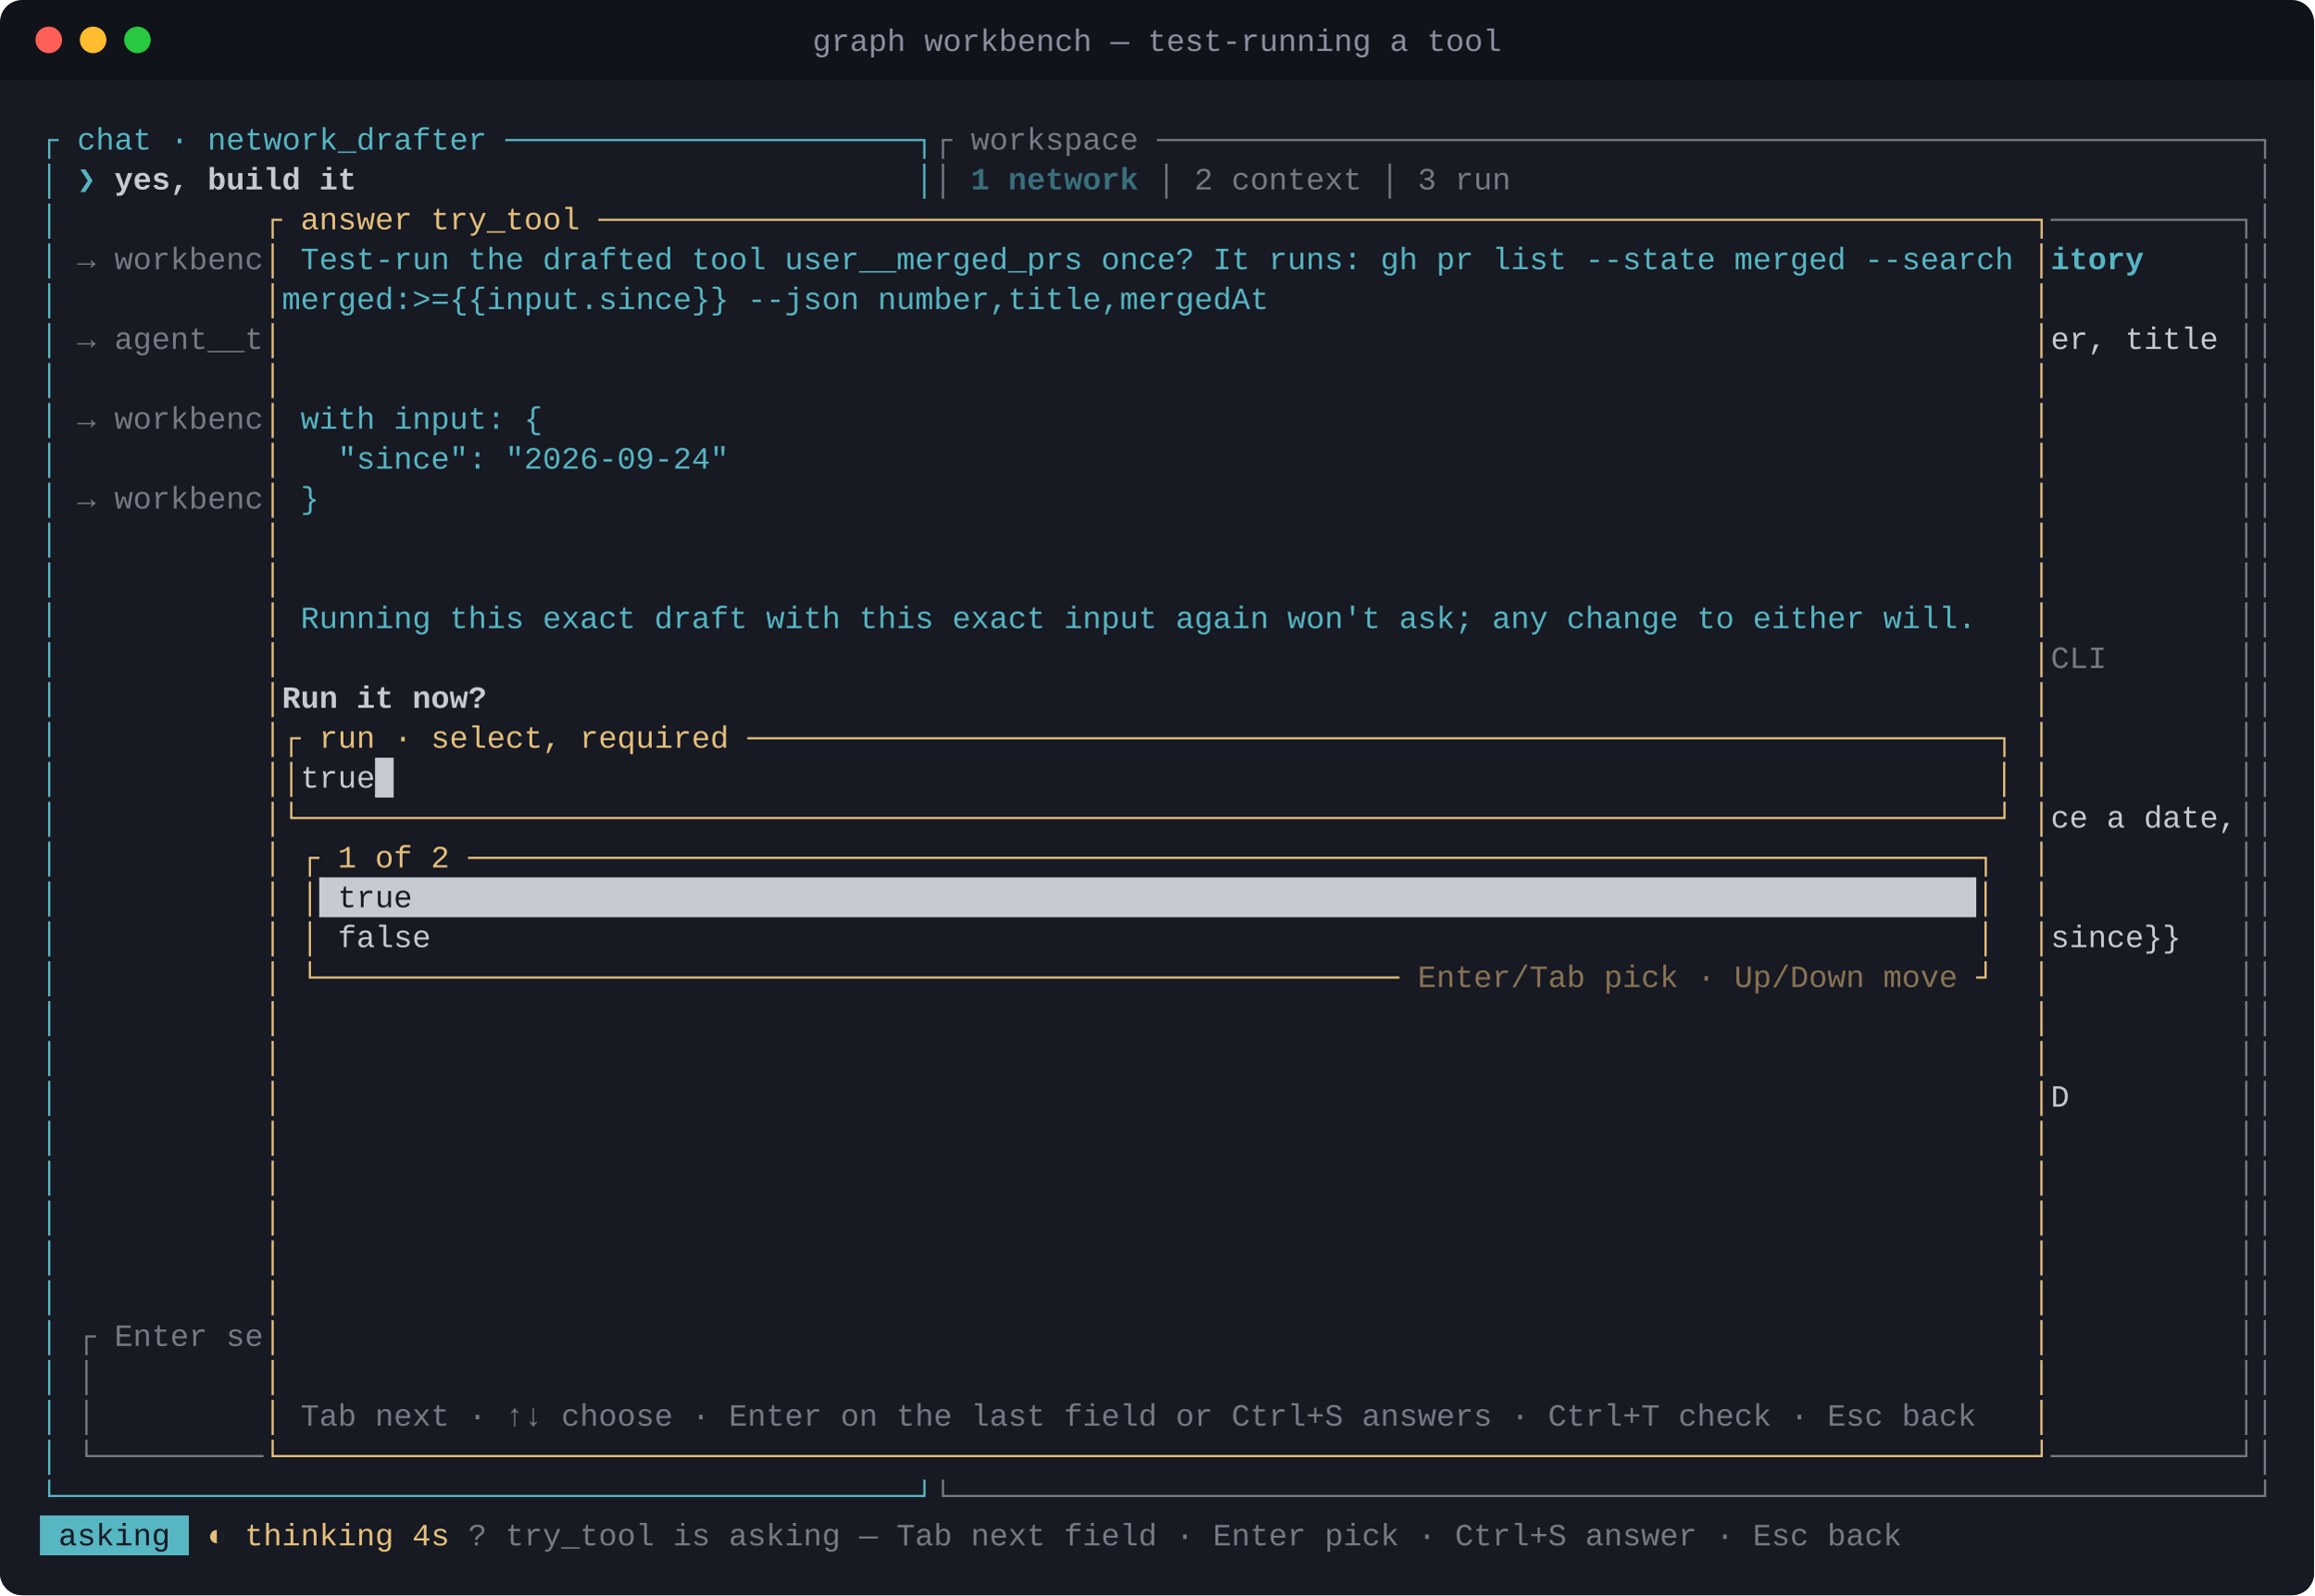
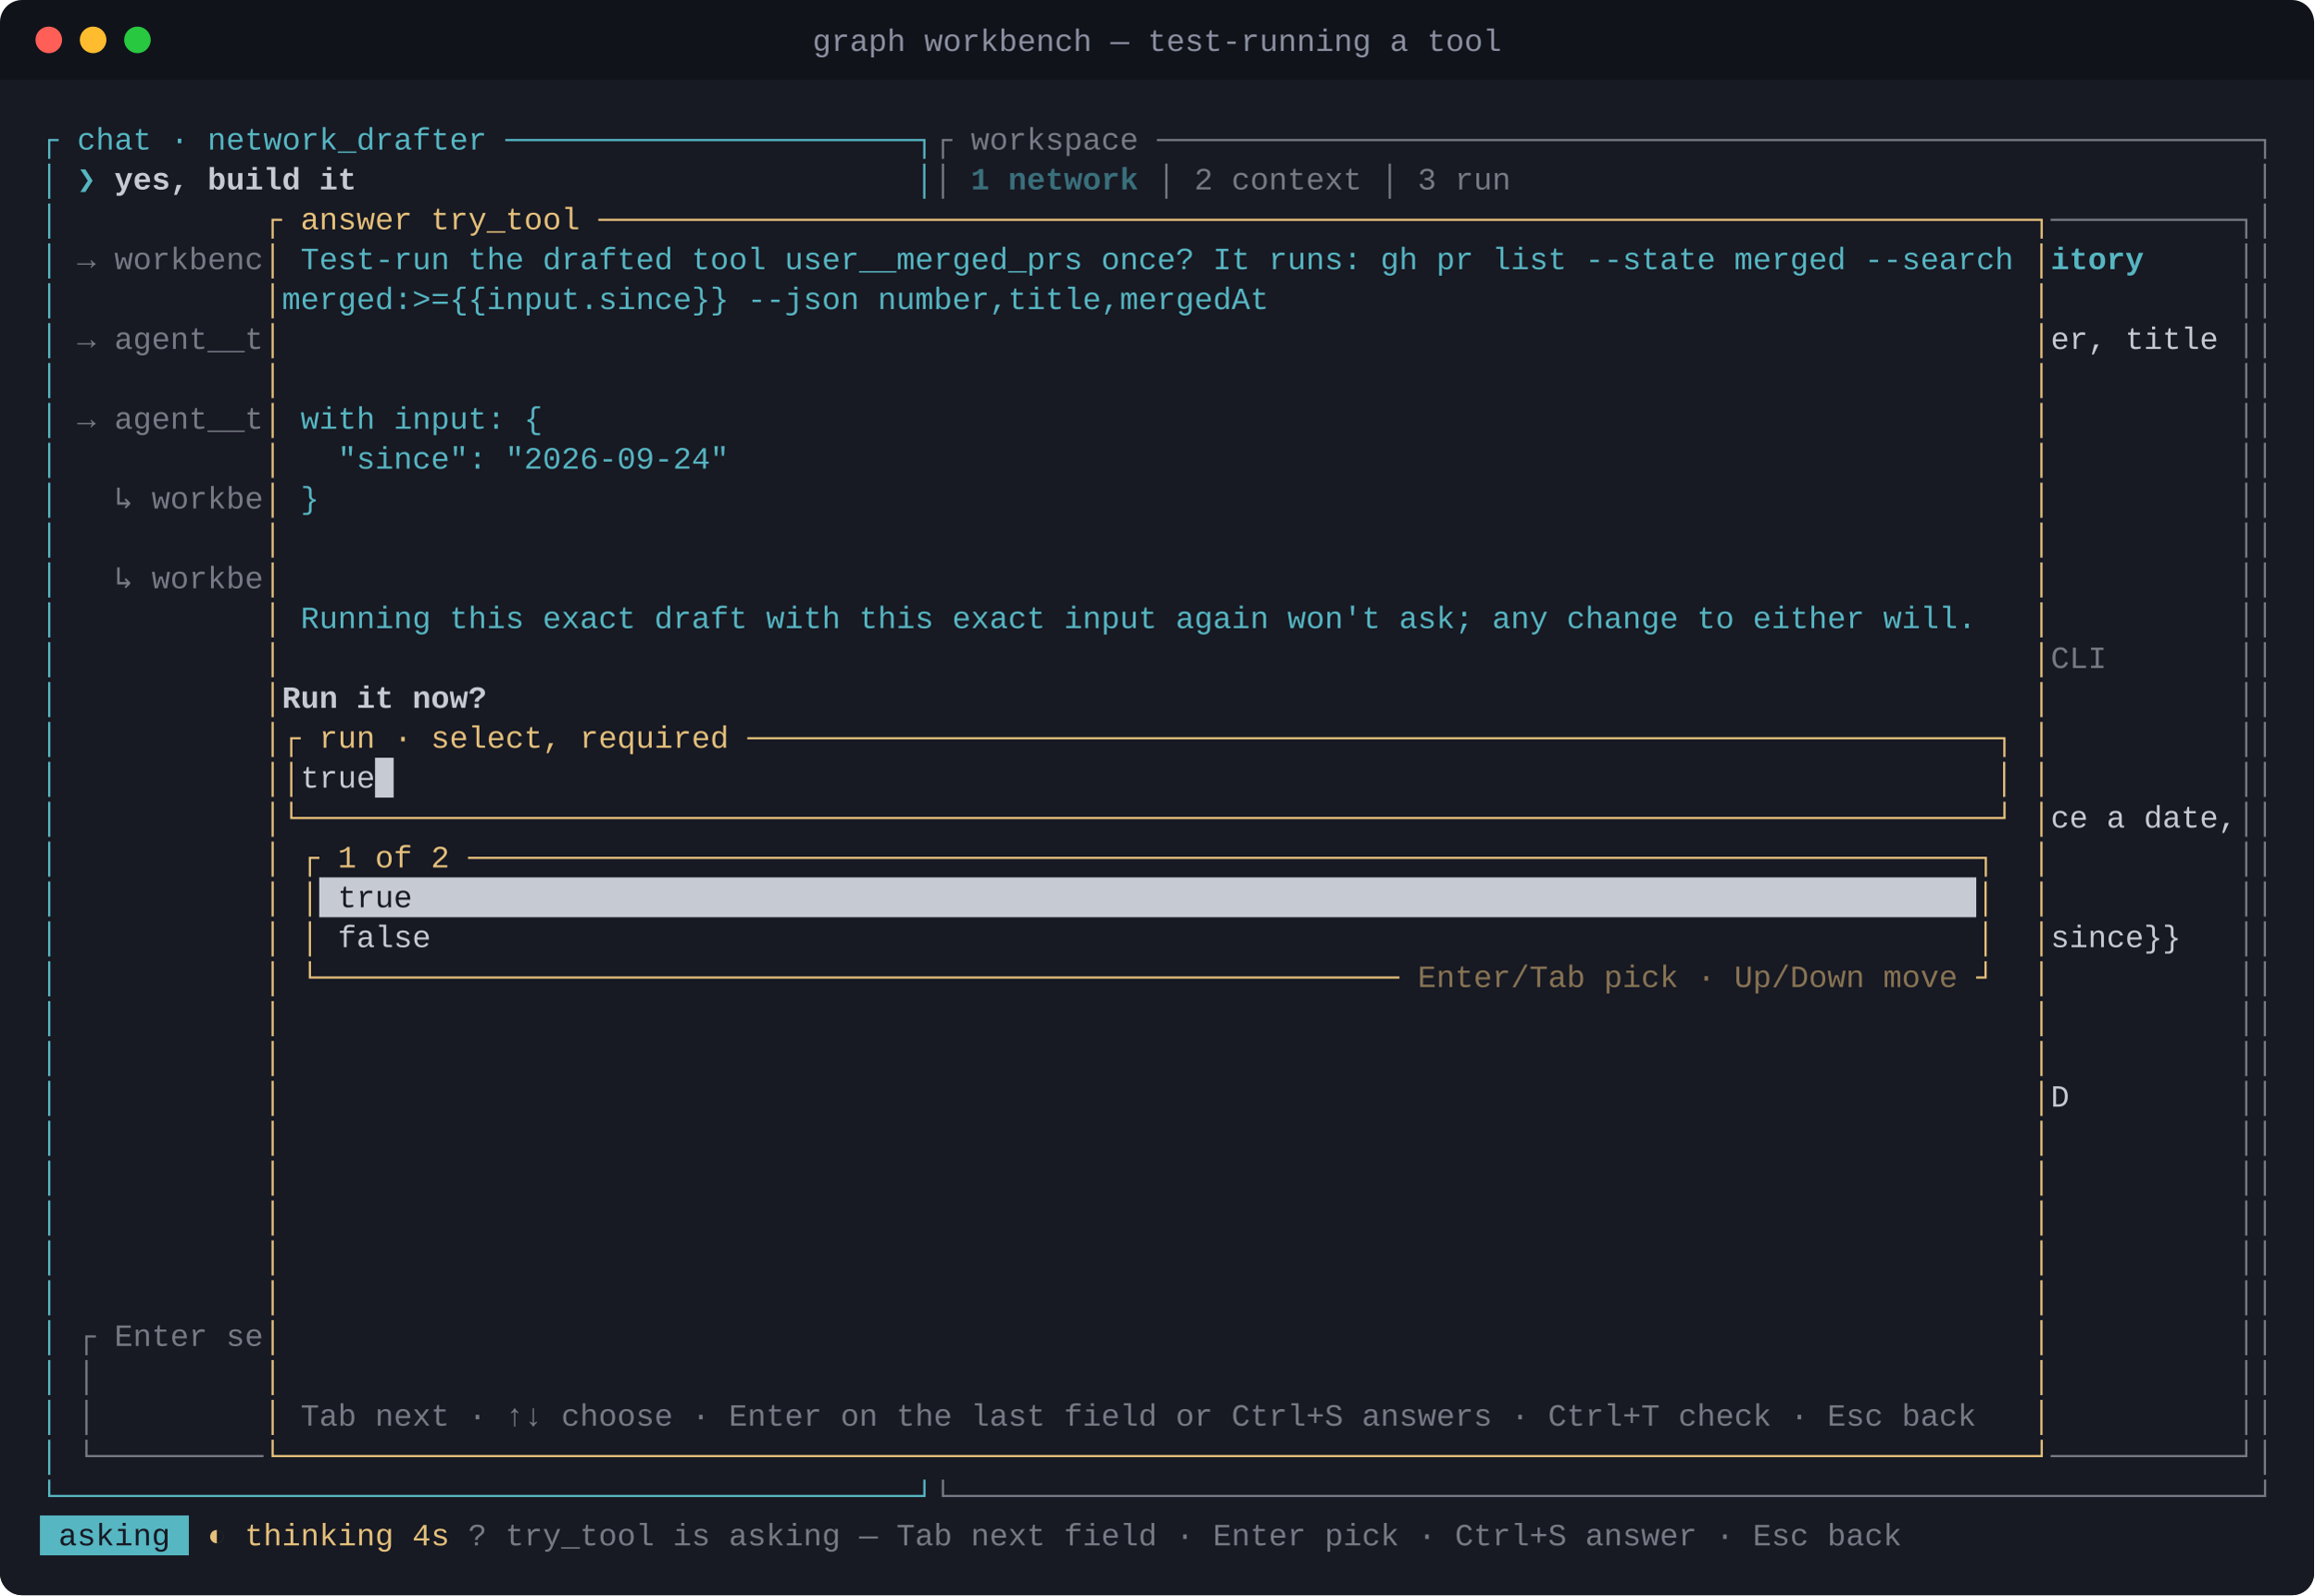
<svg xmlns="http://www.w3.org/2000/svg" width="1044" height="720" viewBox="0 0 1044 720" xml:space="preserve" font-family="ui-monospace, SFMono-Regular, Menlo, Consolas, 'Liberation Mono', monospace" font-size="14px">
  <rect width="1044" height="720" rx="10" fill="#11131b" />
  <rect y="36" width="1044" height="674" fill="#171923" />
  <rect y="700" width="1044" height="20" rx="10" fill="#171923" />
  <circle cx="22" cy="18" r="6" fill="#ff5f57" />
  <circle cx="42" cy="18" r="6" fill="#febc2e" />
  <circle cx="62" cy="18" r="6" fill="#28c840" />
  <text x="522" y="23" fill="#8b90a0" text-anchor="middle">graph workbench — test-running a tool</text>
  <rect x="169.2" y="342.0" width="8.4" height="18" fill="#c6cad3" />
  <rect x="144.0" y="396.0" width="747.6" height="18" fill="#c6cad3" />
  <rect x="18.0" y="684.0" width="67.2" height="18" fill="#56b6c2" />
  <text x="18.0" y="67.5" textLength="8.4" lengthAdjust="spacingAndGlyphs" fill="#56b6c2">┌</text>
  <text x="34.8" y="67.5" textLength="33.6" lengthAdjust="spacingAndGlyphs" fill="#56b6c2">chat</text>
  <text x="76.8" y="67.5" textLength="8.4" lengthAdjust="spacingAndGlyphs" fill="#56b6c2">·</text>
  <text x="93.6" y="67.5" textLength="126.0" lengthAdjust="spacingAndGlyphs" fill="#56b6c2">network_drafter</text>
  <text x="228.0" y="67.5" textLength="193.2" lengthAdjust="spacingAndGlyphs" fill="#56b6c2">──────────────────────┐</text>
  <text x="421.2" y="67.5" textLength="8.4" lengthAdjust="spacingAndGlyphs" fill="#c6cad3" opacity="0.55">┌</text>
  <text x="438.0" y="67.5" textLength="75.6" lengthAdjust="spacingAndGlyphs" fill="#c6cad3" opacity="0.55">workspace</text>
  <text x="522.0" y="67.5" textLength="504.0" lengthAdjust="spacingAndGlyphs" fill="#c6cad3" opacity="0.55">───────────────────────────────────────────────────────────┐</text>
  <text x="18.0" y="85.5" textLength="8.4" lengthAdjust="spacingAndGlyphs" fill="#56b6c2">│</text>
  <text x="34.8" y="85.5" textLength="8.4" lengthAdjust="spacingAndGlyphs" fill="#56b6c2">❯</text>
  <text x="51.6" y="85.5" textLength="33.6" lengthAdjust="spacingAndGlyphs" fill="#c6cad3" font-weight="600">yes,</text>
  <text x="93.6" y="85.5" textLength="42.0" lengthAdjust="spacingAndGlyphs" fill="#c6cad3" font-weight="600">build</text>
  <text x="144.0" y="85.5" textLength="16.8" lengthAdjust="spacingAndGlyphs" fill="#c6cad3" font-weight="600">it</text>
  <text x="412.8" y="85.5" textLength="8.4" lengthAdjust="spacingAndGlyphs" fill="#56b6c2">│</text>
  <text x="421.2" y="85.5" textLength="8.4" lengthAdjust="spacingAndGlyphs" fill="#c6cad3" opacity="0.55">│</text>
  <text x="438.0" y="85.5" textLength="8.4" lengthAdjust="spacingAndGlyphs" fill="#56b6c2" font-weight="600" opacity="0.55">1</text>
  <text x="454.8" y="85.5" textLength="58.8" lengthAdjust="spacingAndGlyphs" fill="#56b6c2" font-weight="600" opacity="0.55">network</text>
  <text x="522.0" y="85.5" textLength="8.4" lengthAdjust="spacingAndGlyphs" fill="#c6cad3" opacity="0.55">│</text>
  <text x="538.8" y="85.5" textLength="8.4" lengthAdjust="spacingAndGlyphs" fill="#c6cad3" opacity="0.55">2</text>
  <text x="555.6" y="85.5" textLength="58.8" lengthAdjust="spacingAndGlyphs" fill="#c6cad3" opacity="0.55">context</text>
  <text x="622.8" y="85.5" textLength="8.4" lengthAdjust="spacingAndGlyphs" fill="#c6cad3" opacity="0.55">│</text>
  <text x="639.6" y="85.5" textLength="8.4" lengthAdjust="spacingAndGlyphs" fill="#c6cad3" opacity="0.55">3</text>
  <text x="656.4" y="85.5" textLength="25.2" lengthAdjust="spacingAndGlyphs" fill="#c6cad3" opacity="0.55">run</text>
  <text x="1017.6" y="85.5" textLength="8.4" lengthAdjust="spacingAndGlyphs" fill="#c6cad3" opacity="0.55">│</text>
  <text x="18.0" y="103.5" textLength="8.4" lengthAdjust="spacingAndGlyphs" fill="#56b6c2">│</text>
  <text x="118.8" y="103.5" textLength="8.4" lengthAdjust="spacingAndGlyphs" fill="#e5c07b">┌</text>
  <text x="135.6" y="103.5" textLength="50.4" lengthAdjust="spacingAndGlyphs" fill="#e5c07b">answer</text>
  <text x="194.4" y="103.5" textLength="67.2" lengthAdjust="spacingAndGlyphs" fill="#e5c07b">try_tool</text>
  <text x="270.0" y="103.5" textLength="655.2" lengthAdjust="spacingAndGlyphs" fill="#e5c07b">─────────────────────────────────────────────────────────────────────────────┐</text>
  <text x="925.2" y="103.5" textLength="100.8" lengthAdjust="spacingAndGlyphs" fill="#c6cad3" opacity="0.55">──────────┐│</text>
  <text x="18.0" y="121.5" textLength="8.4" lengthAdjust="spacingAndGlyphs" fill="#56b6c2">│</text>
  <text x="34.8" y="121.5" textLength="8.4" lengthAdjust="spacingAndGlyphs" fill="#c6cad3" opacity="0.55">→</text>
  <text x="51.6" y="121.5" textLength="67.2" lengthAdjust="spacingAndGlyphs" fill="#c6cad3" opacity="0.55">workbenc</text>
  <text x="118.8" y="121.5" textLength="8.4" lengthAdjust="spacingAndGlyphs" fill="#e5c07b">│</text>
  <text x="135.6" y="121.5" textLength="67.2" lengthAdjust="spacingAndGlyphs" fill="#56b6c2">Test-run</text>
  <text x="211.2" y="121.5" textLength="25.2" lengthAdjust="spacingAndGlyphs" fill="#56b6c2">the</text>
  <text x="244.8" y="121.5" textLength="58.8" lengthAdjust="spacingAndGlyphs" fill="#56b6c2">drafted</text>
  <text x="312.0" y="121.5" textLength="33.6" lengthAdjust="spacingAndGlyphs" fill="#56b6c2">tool</text>
  <text x="354.0" y="121.5" textLength="134.4" lengthAdjust="spacingAndGlyphs" fill="#56b6c2">user__merged_prs</text>
  <text x="496.8" y="121.5" textLength="42.0" lengthAdjust="spacingAndGlyphs" fill="#56b6c2">once?</text>
  <text x="547.2" y="121.5" textLength="16.8" lengthAdjust="spacingAndGlyphs" fill="#56b6c2">It</text>
  <text x="572.4" y="121.5" textLength="42.0" lengthAdjust="spacingAndGlyphs" fill="#56b6c2">runs:</text>
  <text x="622.8" y="121.5" textLength="16.8" lengthAdjust="spacingAndGlyphs" fill="#56b6c2">gh</text>
  <text x="648.0" y="121.5" textLength="16.8" lengthAdjust="spacingAndGlyphs" fill="#56b6c2">pr</text>
  <text x="673.2" y="121.5" textLength="33.6" lengthAdjust="spacingAndGlyphs" fill="#56b6c2">list</text>
  <text x="715.2" y="121.5" textLength="58.8" lengthAdjust="spacingAndGlyphs" fill="#56b6c2">--state</text>
  <text x="782.4" y="121.5" textLength="50.4" lengthAdjust="spacingAndGlyphs" fill="#56b6c2">merged</text>
  <text x="841.2" y="121.5" textLength="67.2" lengthAdjust="spacingAndGlyphs" fill="#56b6c2">--search</text>
  <text x="916.8" y="121.5" textLength="8.4" lengthAdjust="spacingAndGlyphs" fill="#e5c07b">│</text>
  <text x="925.2" y="121.5" textLength="42.0" lengthAdjust="spacingAndGlyphs" fill="#56b6c2" font-weight="600">itory</text>
  <text x="1009.2" y="121.5" textLength="16.8" lengthAdjust="spacingAndGlyphs" fill="#c6cad3" opacity="0.55">││</text>
  <text x="18.0" y="139.5" textLength="8.4" lengthAdjust="spacingAndGlyphs" fill="#56b6c2">│</text>
  <text x="118.8" y="139.5" textLength="8.4" lengthAdjust="spacingAndGlyphs" fill="#e5c07b">│</text>
  <text x="127.2" y="139.5" textLength="201.6" lengthAdjust="spacingAndGlyphs" fill="#56b6c2">merged:&gt;={{input.since}}</text>
  <text x="337.2" y="139.5" textLength="50.4" lengthAdjust="spacingAndGlyphs" fill="#56b6c2">--json</text>
  <text x="396.0" y="139.5" textLength="176.4" lengthAdjust="spacingAndGlyphs" fill="#56b6c2">number,title,mergedAt</text>
  <text x="916.8" y="139.5" textLength="8.4" lengthAdjust="spacingAndGlyphs" fill="#e5c07b">│</text>
  <text x="1009.2" y="139.5" textLength="16.8" lengthAdjust="spacingAndGlyphs" fill="#c6cad3" opacity="0.55">││</text>
  <text x="18.0" y="157.5" textLength="8.4" lengthAdjust="spacingAndGlyphs" fill="#56b6c2">│</text>
  <text x="34.8" y="157.5" textLength="8.4" lengthAdjust="spacingAndGlyphs" fill="#c6cad3" opacity="0.55">→</text>
  <text x="51.6" y="157.5" textLength="67.2" lengthAdjust="spacingAndGlyphs" fill="#c6cad3" opacity="0.55">agent__t</text>
  <text x="118.8" y="157.5" textLength="8.4" lengthAdjust="spacingAndGlyphs" fill="#e5c07b">│</text>
  <text x="916.8" y="157.5" textLength="8.4" lengthAdjust="spacingAndGlyphs" fill="#e5c07b">│</text>
  <text x="925.2" y="157.5" textLength="25.2" lengthAdjust="spacingAndGlyphs" fill="#c6cad3">er,</text>
  <text x="958.8" y="157.5" textLength="42.0" lengthAdjust="spacingAndGlyphs" fill="#c6cad3">title</text>
  <text x="1009.2" y="157.5" textLength="16.8" lengthAdjust="spacingAndGlyphs" fill="#c6cad3" opacity="0.55">││</text>
  <text x="18.0" y="175.5" textLength="8.4" lengthAdjust="spacingAndGlyphs" fill="#56b6c2">│</text>
  <text x="118.8" y="175.5" textLength="8.4" lengthAdjust="spacingAndGlyphs" fill="#e5c07b">│</text>
  <text x="916.8" y="175.5" textLength="8.4" lengthAdjust="spacingAndGlyphs" fill="#e5c07b">│</text>
  <text x="1009.2" y="175.5" textLength="16.8" lengthAdjust="spacingAndGlyphs" fill="#c6cad3" opacity="0.55">││</text>
  <text x="18.0" y="193.5" textLength="8.4" lengthAdjust="spacingAndGlyphs" fill="#56b6c2">│</text>
  <text x="34.8" y="193.5" textLength="8.4" lengthAdjust="spacingAndGlyphs" fill="#c6cad3" opacity="0.55">→</text>
-   <text x="51.6" y="193.5" textLength="67.2" lengthAdjust="spacingAndGlyphs" fill="#c6cad3" opacity="0.55">workbenc</text>
+   <text x="51.6" y="193.5" textLength="67.2" lengthAdjust="spacingAndGlyphs" fill="#c6cad3" opacity="0.55">agent__t</text>
  <text x="118.8" y="193.5" textLength="8.4" lengthAdjust="spacingAndGlyphs" fill="#e5c07b">│</text>
  <text x="135.6" y="193.5" textLength="33.6" lengthAdjust="spacingAndGlyphs" fill="#56b6c2">with</text>
  <text x="177.6" y="193.5" textLength="50.4" lengthAdjust="spacingAndGlyphs" fill="#56b6c2">input:</text>
  <text x="236.4" y="193.5" textLength="8.4" lengthAdjust="spacingAndGlyphs" fill="#56b6c2">{</text>
  <text x="916.8" y="193.5" textLength="8.4" lengthAdjust="spacingAndGlyphs" fill="#e5c07b">│</text>
  <text x="1009.2" y="193.5" textLength="16.8" lengthAdjust="spacingAndGlyphs" fill="#c6cad3" opacity="0.55">││</text>
  <text x="18.0" y="211.5" textLength="8.4" lengthAdjust="spacingAndGlyphs" fill="#56b6c2">│</text>
  <text x="118.8" y="211.5" textLength="8.4" lengthAdjust="spacingAndGlyphs" fill="#e5c07b">│</text>
  <text x="152.4" y="211.5" textLength="67.2" lengthAdjust="spacingAndGlyphs" fill="#56b6c2">"since":</text>
  <text x="228.0" y="211.5" textLength="100.8" lengthAdjust="spacingAndGlyphs" fill="#56b6c2">"2026-09-24"</text>
  <text x="916.8" y="211.5" textLength="8.4" lengthAdjust="spacingAndGlyphs" fill="#e5c07b">│</text>
  <text x="1009.2" y="211.5" textLength="16.8" lengthAdjust="spacingAndGlyphs" fill="#c6cad3" opacity="0.55">││</text>
  <text x="18.0" y="229.5" textLength="8.4" lengthAdjust="spacingAndGlyphs" fill="#56b6c2">│</text>
-   <text x="34.8" y="229.5" textLength="8.4" lengthAdjust="spacingAndGlyphs" fill="#c6cad3" opacity="0.55">→</text>
-   <text x="51.6" y="229.5" textLength="67.2" lengthAdjust="spacingAndGlyphs" fill="#c6cad3" opacity="0.55">workbenc</text>
+   <text x="51.6" y="229.5" textLength="8.4" lengthAdjust="spacingAndGlyphs" fill="#c6cad3" opacity="0.55">↳</text>
+   <text x="68.4" y="229.5" textLength="50.4" lengthAdjust="spacingAndGlyphs" fill="#c6cad3" opacity="0.55">workbe</text>
  <text x="118.8" y="229.5" textLength="8.4" lengthAdjust="spacingAndGlyphs" fill="#e5c07b">│</text>
  <text x="135.6" y="229.5" textLength="8.4" lengthAdjust="spacingAndGlyphs" fill="#56b6c2">}</text>
  <text x="916.8" y="229.5" textLength="8.4" lengthAdjust="spacingAndGlyphs" fill="#e5c07b">│</text>
  <text x="1009.2" y="229.5" textLength="16.8" lengthAdjust="spacingAndGlyphs" fill="#c6cad3" opacity="0.55">││</text>
  <text x="18.0" y="247.5" textLength="8.4" lengthAdjust="spacingAndGlyphs" fill="#56b6c2">│</text>
  <text x="118.8" y="247.5" textLength="8.4" lengthAdjust="spacingAndGlyphs" fill="#e5c07b">│</text>
  <text x="916.8" y="247.5" textLength="8.4" lengthAdjust="spacingAndGlyphs" fill="#e5c07b">│</text>
  <text x="1009.2" y="247.5" textLength="16.8" lengthAdjust="spacingAndGlyphs" fill="#c6cad3" opacity="0.55">││</text>
  <text x="18.0" y="265.5" textLength="8.4" lengthAdjust="spacingAndGlyphs" fill="#56b6c2">│</text>
+   <text x="51.6" y="265.5" textLength="8.4" lengthAdjust="spacingAndGlyphs" fill="#c6cad3" opacity="0.55">↳</text>
+   <text x="68.4" y="265.5" textLength="50.4" lengthAdjust="spacingAndGlyphs" fill="#c6cad3" opacity="0.55">workbe</text>
  <text x="118.8" y="265.5" textLength="8.4" lengthAdjust="spacingAndGlyphs" fill="#e5c07b">│</text>
  <text x="916.8" y="265.5" textLength="8.4" lengthAdjust="spacingAndGlyphs" fill="#e5c07b">│</text>
  <text x="1009.2" y="265.5" textLength="16.8" lengthAdjust="spacingAndGlyphs" fill="#c6cad3" opacity="0.55">││</text>
  <text x="18.0" y="283.5" textLength="8.4" lengthAdjust="spacingAndGlyphs" fill="#56b6c2">│</text>
  <text x="118.8" y="283.5" textLength="8.4" lengthAdjust="spacingAndGlyphs" fill="#e5c07b">│</text>
  <text x="135.6" y="283.5" textLength="58.8" lengthAdjust="spacingAndGlyphs" fill="#56b6c2">Running</text>
  <text x="202.8" y="283.5" textLength="33.6" lengthAdjust="spacingAndGlyphs" fill="#56b6c2">this</text>
  <text x="244.8" y="283.5" textLength="42.0" lengthAdjust="spacingAndGlyphs" fill="#56b6c2">exact</text>
  <text x="295.2" y="283.5" textLength="42.0" lengthAdjust="spacingAndGlyphs" fill="#56b6c2">draft</text>
  <text x="345.6" y="283.5" textLength="33.6" lengthAdjust="spacingAndGlyphs" fill="#56b6c2">with</text>
  <text x="387.6" y="283.5" textLength="33.6" lengthAdjust="spacingAndGlyphs" fill="#56b6c2">this</text>
  <text x="429.6" y="283.5" textLength="42.0" lengthAdjust="spacingAndGlyphs" fill="#56b6c2">exact</text>
  <text x="480.0" y="283.5" textLength="42.0" lengthAdjust="spacingAndGlyphs" fill="#56b6c2">input</text>
  <text x="530.4" y="283.5" textLength="42.0" lengthAdjust="spacingAndGlyphs" fill="#56b6c2">again</text>
  <text x="580.8" y="283.5" textLength="42.0" lengthAdjust="spacingAndGlyphs" fill="#56b6c2">won't</text>
  <text x="631.2" y="283.5" textLength="33.6" lengthAdjust="spacingAndGlyphs" fill="#56b6c2">ask;</text>
  <text x="673.2" y="283.5" textLength="25.2" lengthAdjust="spacingAndGlyphs" fill="#56b6c2">any</text>
  <text x="706.8" y="283.5" textLength="50.4" lengthAdjust="spacingAndGlyphs" fill="#56b6c2">change</text>
  <text x="765.6" y="283.5" textLength="16.8" lengthAdjust="spacingAndGlyphs" fill="#56b6c2">to</text>
  <text x="790.8" y="283.5" textLength="50.4" lengthAdjust="spacingAndGlyphs" fill="#56b6c2">either</text>
  <text x="849.6" y="283.5" textLength="42.0" lengthAdjust="spacingAndGlyphs" fill="#56b6c2">will.</text>
  <text x="916.8" y="283.5" textLength="8.4" lengthAdjust="spacingAndGlyphs" fill="#e5c07b">│</text>
  <text x="1009.2" y="283.5" textLength="16.8" lengthAdjust="spacingAndGlyphs" fill="#c6cad3" opacity="0.55">││</text>
  <text x="18.0" y="301.5" textLength="8.4" lengthAdjust="spacingAndGlyphs" fill="#56b6c2">│</text>
  <text x="118.8" y="301.5" textLength="8.4" lengthAdjust="spacingAndGlyphs" fill="#e5c07b">│</text>
  <text x="916.8" y="301.5" textLength="8.4" lengthAdjust="spacingAndGlyphs" fill="#e5c07b">│</text>
  <text x="925.2" y="301.5" textLength="25.2" lengthAdjust="spacingAndGlyphs" fill="#c6cad3" opacity="0.55">CLI</text>
  <text x="1009.2" y="301.5" textLength="16.8" lengthAdjust="spacingAndGlyphs" fill="#c6cad3" opacity="0.55">││</text>
  <text x="18.0" y="319.5" textLength="8.4" lengthAdjust="spacingAndGlyphs" fill="#56b6c2">│</text>
  <text x="118.8" y="319.5" textLength="8.4" lengthAdjust="spacingAndGlyphs" fill="#e5c07b">│</text>
  <text x="127.2" y="319.5" textLength="25.2" lengthAdjust="spacingAndGlyphs" fill="#c6cad3" font-weight="600">Run</text>
  <text x="160.8" y="319.5" textLength="16.8" lengthAdjust="spacingAndGlyphs" fill="#c6cad3" font-weight="600">it</text>
  <text x="186.0" y="319.5" textLength="33.6" lengthAdjust="spacingAndGlyphs" fill="#c6cad3" font-weight="600">now?</text>
  <text x="916.8" y="319.5" textLength="8.4" lengthAdjust="spacingAndGlyphs" fill="#e5c07b">│</text>
  <text x="1009.2" y="319.5" textLength="16.8" lengthAdjust="spacingAndGlyphs" fill="#c6cad3" opacity="0.55">││</text>
  <text x="18.0" y="337.5" textLength="8.4" lengthAdjust="spacingAndGlyphs" fill="#56b6c2">│</text>
  <text x="118.8" y="337.5" textLength="16.8" lengthAdjust="spacingAndGlyphs" fill="#e5c07b">│┌</text>
  <text x="144.0" y="337.5" textLength="25.2" lengthAdjust="spacingAndGlyphs" fill="#e5c07b">run</text>
  <text x="177.6" y="337.5" textLength="8.4" lengthAdjust="spacingAndGlyphs" fill="#e5c07b">·</text>
  <text x="194.4" y="337.5" textLength="58.8" lengthAdjust="spacingAndGlyphs" fill="#e5c07b">select,</text>
  <text x="261.6" y="337.5" textLength="67.2" lengthAdjust="spacingAndGlyphs" fill="#e5c07b">required</text>
  <text x="337.2" y="337.5" textLength="571.2" lengthAdjust="spacingAndGlyphs" fill="#e5c07b">───────────────────────────────────────────────────────────────────┐</text>
  <text x="916.8" y="337.5" textLength="8.4" lengthAdjust="spacingAndGlyphs" fill="#e5c07b">│</text>
  <text x="1009.2" y="337.5" textLength="16.8" lengthAdjust="spacingAndGlyphs" fill="#c6cad3" opacity="0.55">││</text>
  <text x="18.0" y="355.5" textLength="8.4" lengthAdjust="spacingAndGlyphs" fill="#56b6c2">│</text>
  <text x="118.8" y="355.5" textLength="16.8" lengthAdjust="spacingAndGlyphs" fill="#e5c07b">││</text>
  <text x="135.6" y="355.5" textLength="33.6" lengthAdjust="spacingAndGlyphs" fill="#c6cad3">true</text>
  <text x="900.0" y="355.5" textLength="8.4" lengthAdjust="spacingAndGlyphs" fill="#e5c07b">│</text>
  <text x="916.8" y="355.5" textLength="8.4" lengthAdjust="spacingAndGlyphs" fill="#e5c07b">│</text>
  <text x="1009.2" y="355.5" textLength="16.8" lengthAdjust="spacingAndGlyphs" fill="#c6cad3" opacity="0.55">││</text>
  <text x="18.0" y="373.5" textLength="8.4" lengthAdjust="spacingAndGlyphs" fill="#56b6c2">│</text>
  <text x="118.8" y="373.5" textLength="789.6" lengthAdjust="spacingAndGlyphs" fill="#e5c07b">│└───────────────────────────────────────────────────────────────────────────────────────────┘</text>
  <text x="916.8" y="373.5" textLength="8.4" lengthAdjust="spacingAndGlyphs" fill="#e5c07b">│</text>
  <text x="925.2" y="373.5" textLength="16.8" lengthAdjust="spacingAndGlyphs" fill="#c6cad3">ce</text>
  <text x="950.4" y="373.5" textLength="8.4" lengthAdjust="spacingAndGlyphs" fill="#c6cad3">a</text>
  <text x="967.2" y="373.5" textLength="42.0" lengthAdjust="spacingAndGlyphs" fill="#c6cad3">date,</text>
  <text x="1009.2" y="373.5" textLength="16.8" lengthAdjust="spacingAndGlyphs" fill="#c6cad3" opacity="0.55">││</text>
  <text x="18.0" y="391.5" textLength="8.4" lengthAdjust="spacingAndGlyphs" fill="#56b6c2">│</text>
  <text x="118.8" y="391.5" textLength="8.4" lengthAdjust="spacingAndGlyphs" fill="#e5c07b">│</text>
  <text x="135.6" y="391.5" textLength="8.4" lengthAdjust="spacingAndGlyphs" fill="#e5c07b">┌</text>
  <text x="152.4" y="391.5" textLength="8.4" lengthAdjust="spacingAndGlyphs" fill="#e5c07b">1</text>
  <text x="169.2" y="391.5" textLength="16.8" lengthAdjust="spacingAndGlyphs" fill="#e5c07b">of</text>
  <text x="194.4" y="391.5" textLength="8.4" lengthAdjust="spacingAndGlyphs" fill="#e5c07b">2</text>
  <text x="211.2" y="391.5" textLength="688.8" lengthAdjust="spacingAndGlyphs" fill="#e5c07b">─────────────────────────────────────────────────────────────────────────────────┐</text>
  <text x="916.8" y="391.5" textLength="8.4" lengthAdjust="spacingAndGlyphs" fill="#e5c07b">│</text>
  <text x="1009.2" y="391.5" textLength="16.8" lengthAdjust="spacingAndGlyphs" fill="#c6cad3" opacity="0.55">││</text>
  <text x="18.0" y="409.5" textLength="8.4" lengthAdjust="spacingAndGlyphs" fill="#56b6c2">│</text>
  <text x="118.8" y="409.5" textLength="8.4" lengthAdjust="spacingAndGlyphs" fill="#e5c07b">│</text>
  <text x="135.6" y="409.5" textLength="8.4" lengthAdjust="spacingAndGlyphs" fill="#e5c07b">│</text>
  <text x="152.4" y="409.5" textLength="33.6" lengthAdjust="spacingAndGlyphs" fill="#171923">true</text>
  <text x="891.6" y="409.5" textLength="8.4" lengthAdjust="spacingAndGlyphs" fill="#e5c07b">│</text>
  <text x="916.8" y="409.5" textLength="8.4" lengthAdjust="spacingAndGlyphs" fill="#e5c07b">│</text>
  <text x="1009.2" y="409.5" textLength="16.8" lengthAdjust="spacingAndGlyphs" fill="#c6cad3" opacity="0.55">││</text>
  <text x="18.0" y="427.5" textLength="8.4" lengthAdjust="spacingAndGlyphs" fill="#56b6c2">│</text>
  <text x="118.8" y="427.5" textLength="8.4" lengthAdjust="spacingAndGlyphs" fill="#e5c07b">│</text>
  <text x="135.6" y="427.5" textLength="8.4" lengthAdjust="spacingAndGlyphs" fill="#e5c07b">│</text>
  <text x="152.4" y="427.5" textLength="42.0" lengthAdjust="spacingAndGlyphs" fill="#c6cad3">false</text>
  <text x="891.6" y="427.5" textLength="8.4" lengthAdjust="spacingAndGlyphs" fill="#e5c07b">│</text>
  <text x="916.8" y="427.5" textLength="8.4" lengthAdjust="spacingAndGlyphs" fill="#e5c07b">│</text>
  <text x="925.2" y="427.5" textLength="58.8" lengthAdjust="spacingAndGlyphs" fill="#c6cad3">since}}</text>
  <text x="1009.2" y="427.5" textLength="16.8" lengthAdjust="spacingAndGlyphs" fill="#c6cad3" opacity="0.55">││</text>
  <text x="18.0" y="445.5" textLength="8.4" lengthAdjust="spacingAndGlyphs" fill="#56b6c2">│</text>
  <text x="118.8" y="445.5" textLength="8.4" lengthAdjust="spacingAndGlyphs" fill="#e5c07b">│</text>
  <text x="135.6" y="445.5" textLength="495.6" lengthAdjust="spacingAndGlyphs" fill="#e5c07b">└──────────────────────────────────────────────────────────</text>
  <text x="639.6" y="445.5" textLength="75.6" lengthAdjust="spacingAndGlyphs" fill="#e5c07b" opacity="0.55">Enter/Tab</text>
  <text x="723.6" y="445.5" textLength="33.6" lengthAdjust="spacingAndGlyphs" fill="#e5c07b" opacity="0.55">pick</text>
  <text x="765.6" y="445.5" textLength="8.4" lengthAdjust="spacingAndGlyphs" fill="#e5c07b" opacity="0.55">·</text>
  <text x="782.4" y="445.5" textLength="58.8" lengthAdjust="spacingAndGlyphs" fill="#e5c07b" opacity="0.55">Up/Down</text>
  <text x="849.6" y="445.5" textLength="33.6" lengthAdjust="spacingAndGlyphs" fill="#e5c07b" opacity="0.55">move</text>
  <text x="891.6" y="445.5" textLength="8.4" lengthAdjust="spacingAndGlyphs" fill="#e5c07b">┘</text>
  <text x="916.8" y="445.5" textLength="8.4" lengthAdjust="spacingAndGlyphs" fill="#e5c07b">│</text>
  <text x="1009.2" y="445.5" textLength="16.8" lengthAdjust="spacingAndGlyphs" fill="#c6cad3" opacity="0.55">││</text>
  <text x="18.0" y="463.5" textLength="8.4" lengthAdjust="spacingAndGlyphs" fill="#56b6c2">│</text>
  <text x="118.8" y="463.5" textLength="8.4" lengthAdjust="spacingAndGlyphs" fill="#e5c07b">│</text>
  <text x="916.8" y="463.5" textLength="8.4" lengthAdjust="spacingAndGlyphs" fill="#e5c07b">│</text>
  <text x="1009.2" y="463.5" textLength="16.8" lengthAdjust="spacingAndGlyphs" fill="#c6cad3" opacity="0.55">││</text>
  <text x="18.0" y="481.5" textLength="8.4" lengthAdjust="spacingAndGlyphs" fill="#56b6c2">│</text>
  <text x="118.8" y="481.5" textLength="8.4" lengthAdjust="spacingAndGlyphs" fill="#e5c07b">│</text>
  <text x="916.8" y="481.5" textLength="8.4" lengthAdjust="spacingAndGlyphs" fill="#e5c07b">│</text>
  <text x="1009.2" y="481.5" textLength="16.8" lengthAdjust="spacingAndGlyphs" fill="#c6cad3" opacity="0.55">││</text>
  <text x="18.0" y="499.5" textLength="8.4" lengthAdjust="spacingAndGlyphs" fill="#56b6c2">│</text>
  <text x="118.8" y="499.5" textLength="8.4" lengthAdjust="spacingAndGlyphs" fill="#e5c07b">│</text>
  <text x="916.8" y="499.5" textLength="8.4" lengthAdjust="spacingAndGlyphs" fill="#e5c07b">│</text>
  <text x="925.2" y="499.5" textLength="8.4" lengthAdjust="spacingAndGlyphs" fill="#c6cad3">D</text>
  <text x="1009.2" y="499.5" textLength="16.8" lengthAdjust="spacingAndGlyphs" fill="#c6cad3" opacity="0.55">││</text>
  <text x="18.0" y="517.5" textLength="8.4" lengthAdjust="spacingAndGlyphs" fill="#56b6c2">│</text>
  <text x="118.8" y="517.5" textLength="8.4" lengthAdjust="spacingAndGlyphs" fill="#e5c07b">│</text>
  <text x="916.8" y="517.5" textLength="8.4" lengthAdjust="spacingAndGlyphs" fill="#e5c07b">│</text>
  <text x="1009.2" y="517.5" textLength="16.8" lengthAdjust="spacingAndGlyphs" fill="#c6cad3" opacity="0.55">││</text>
  <text x="18.0" y="535.5" textLength="8.4" lengthAdjust="spacingAndGlyphs" fill="#56b6c2">│</text>
  <text x="118.8" y="535.5" textLength="8.4" lengthAdjust="spacingAndGlyphs" fill="#e5c07b">│</text>
  <text x="916.8" y="535.5" textLength="8.4" lengthAdjust="spacingAndGlyphs" fill="#e5c07b">│</text>
  <text x="1009.2" y="535.5" textLength="16.8" lengthAdjust="spacingAndGlyphs" fill="#c6cad3" opacity="0.55">││</text>
  <text x="18.0" y="553.5" textLength="8.4" lengthAdjust="spacingAndGlyphs" fill="#56b6c2">│</text>
  <text x="118.8" y="553.5" textLength="8.4" lengthAdjust="spacingAndGlyphs" fill="#e5c07b">│</text>
  <text x="916.8" y="553.5" textLength="8.4" lengthAdjust="spacingAndGlyphs" fill="#e5c07b">│</text>
  <text x="1009.2" y="553.5" textLength="16.8" lengthAdjust="spacingAndGlyphs" fill="#c6cad3" opacity="0.55">││</text>
  <text x="18.0" y="571.5" textLength="8.4" lengthAdjust="spacingAndGlyphs" fill="#56b6c2">│</text>
  <text x="118.8" y="571.5" textLength="8.4" lengthAdjust="spacingAndGlyphs" fill="#e5c07b">│</text>
  <text x="916.8" y="571.5" textLength="8.4" lengthAdjust="spacingAndGlyphs" fill="#e5c07b">│</text>
  <text x="1009.2" y="571.5" textLength="16.8" lengthAdjust="spacingAndGlyphs" fill="#c6cad3" opacity="0.55">││</text>
  <text x="18.0" y="589.5" textLength="8.4" lengthAdjust="spacingAndGlyphs" fill="#56b6c2">│</text>
  <text x="118.8" y="589.5" textLength="8.4" lengthAdjust="spacingAndGlyphs" fill="#e5c07b">│</text>
  <text x="916.8" y="589.5" textLength="8.4" lengthAdjust="spacingAndGlyphs" fill="#e5c07b">│</text>
  <text x="1009.2" y="589.5" textLength="16.8" lengthAdjust="spacingAndGlyphs" fill="#c6cad3" opacity="0.55">││</text>
  <text x="18.0" y="607.5" textLength="8.4" lengthAdjust="spacingAndGlyphs" fill="#56b6c2">│</text>
  <text x="34.8" y="607.5" textLength="8.4" lengthAdjust="spacingAndGlyphs" fill="#c6cad3" opacity="0.55">┌</text>
  <text x="51.6" y="607.5" textLength="42.0" lengthAdjust="spacingAndGlyphs" fill="#c6cad3" opacity="0.55">Enter</text>
  <text x="102.0" y="607.5" textLength="16.8" lengthAdjust="spacingAndGlyphs" fill="#c6cad3" opacity="0.55">se</text>
  <text x="118.8" y="607.5" textLength="8.4" lengthAdjust="spacingAndGlyphs" fill="#e5c07b">│</text>
  <text x="916.8" y="607.5" textLength="8.4" lengthAdjust="spacingAndGlyphs" fill="#e5c07b">│</text>
  <text x="1009.2" y="607.5" textLength="16.8" lengthAdjust="spacingAndGlyphs" fill="#c6cad3" opacity="0.55">││</text>
  <text x="18.0" y="625.5" textLength="8.4" lengthAdjust="spacingAndGlyphs" fill="#56b6c2">│</text>
  <text x="34.8" y="625.5" textLength="8.4" lengthAdjust="spacingAndGlyphs" fill="#c6cad3" opacity="0.55">│</text>
  <text x="118.8" y="625.5" textLength="8.4" lengthAdjust="spacingAndGlyphs" fill="#e5c07b">│</text>
  <text x="916.8" y="625.5" textLength="8.4" lengthAdjust="spacingAndGlyphs" fill="#e5c07b">│</text>
  <text x="1009.2" y="625.5" textLength="16.8" lengthAdjust="spacingAndGlyphs" fill="#c6cad3" opacity="0.55">││</text>
  <text x="18.0" y="643.5" textLength="8.4" lengthAdjust="spacingAndGlyphs" fill="#56b6c2">│</text>
  <text x="34.8" y="643.5" textLength="8.4" lengthAdjust="spacingAndGlyphs" fill="#c6cad3" opacity="0.55">│</text>
  <text x="118.8" y="643.5" textLength="8.4" lengthAdjust="spacingAndGlyphs" fill="#e5c07b">│</text>
  <text x="135.6" y="643.5" textLength="25.2" lengthAdjust="spacingAndGlyphs" fill="#c6cad3" opacity="0.55">Tab</text>
  <text x="169.2" y="643.5" textLength="33.6" lengthAdjust="spacingAndGlyphs" fill="#c6cad3" opacity="0.55">next</text>
  <text x="211.2" y="643.5" textLength="8.4" lengthAdjust="spacingAndGlyphs" fill="#c6cad3" opacity="0.55">·</text>
  <text x="228.0" y="643.5" textLength="16.8" lengthAdjust="spacingAndGlyphs" fill="#c6cad3" opacity="0.55">↑↓</text>
  <text x="253.2" y="643.5" textLength="50.4" lengthAdjust="spacingAndGlyphs" fill="#c6cad3" opacity="0.55">choose</text>
  <text x="312.0" y="643.5" textLength="8.4" lengthAdjust="spacingAndGlyphs" fill="#c6cad3" opacity="0.55">·</text>
  <text x="328.8" y="643.5" textLength="42.0" lengthAdjust="spacingAndGlyphs" fill="#c6cad3" opacity="0.55">Enter</text>
  <text x="379.2" y="643.5" textLength="16.8" lengthAdjust="spacingAndGlyphs" fill="#c6cad3" opacity="0.55">on</text>
  <text x="404.4" y="643.5" textLength="25.2" lengthAdjust="spacingAndGlyphs" fill="#c6cad3" opacity="0.55">the</text>
  <text x="438.0" y="643.5" textLength="33.6" lengthAdjust="spacingAndGlyphs" fill="#c6cad3" opacity="0.55">last</text>
  <text x="480.0" y="643.5" textLength="42.0" lengthAdjust="spacingAndGlyphs" fill="#c6cad3" opacity="0.55">field</text>
  <text x="530.4" y="643.5" textLength="16.8" lengthAdjust="spacingAndGlyphs" fill="#c6cad3" opacity="0.55">or</text>
  <text x="555.6" y="643.5" textLength="50.4" lengthAdjust="spacingAndGlyphs" fill="#c6cad3" opacity="0.55">Ctrl+S</text>
  <text x="614.4" y="643.5" textLength="58.8" lengthAdjust="spacingAndGlyphs" fill="#c6cad3" opacity="0.55">answers</text>
  <text x="681.6" y="643.5" textLength="8.4" lengthAdjust="spacingAndGlyphs" fill="#c6cad3" opacity="0.55">·</text>
  <text x="698.4" y="643.5" textLength="50.4" lengthAdjust="spacingAndGlyphs" fill="#c6cad3" opacity="0.55">Ctrl+T</text>
  <text x="757.2" y="643.5" textLength="42.0" lengthAdjust="spacingAndGlyphs" fill="#c6cad3" opacity="0.55">check</text>
  <text x="807.6" y="643.5" textLength="8.4" lengthAdjust="spacingAndGlyphs" fill="#c6cad3" opacity="0.55">·</text>
  <text x="824.4" y="643.5" textLength="25.2" lengthAdjust="spacingAndGlyphs" fill="#c6cad3" opacity="0.55">Esc</text>
  <text x="858.0" y="643.5" textLength="33.6" lengthAdjust="spacingAndGlyphs" fill="#c6cad3" opacity="0.55">back</text>
  <text x="916.8" y="643.5" textLength="8.4" lengthAdjust="spacingAndGlyphs" fill="#e5c07b">│</text>
  <text x="1009.2" y="643.5" textLength="16.8" lengthAdjust="spacingAndGlyphs" fill="#c6cad3" opacity="0.55">││</text>
  <text x="18.0" y="661.5" textLength="8.4" lengthAdjust="spacingAndGlyphs" fill="#56b6c2">│</text>
  <text x="34.8" y="661.5" textLength="84.0" lengthAdjust="spacingAndGlyphs" fill="#c6cad3" opacity="0.55">└─────────</text>
  <text x="118.8" y="661.5" textLength="806.4" lengthAdjust="spacingAndGlyphs" fill="#e5c07b">└──────────────────────────────────────────────────────────────────────────────────────────────┘</text>
  <text x="925.2" y="661.5" textLength="100.8" lengthAdjust="spacingAndGlyphs" fill="#c6cad3" opacity="0.55">──────────┘│</text>
  <text x="18.0" y="679.5" textLength="403.2" lengthAdjust="spacingAndGlyphs" fill="#56b6c2">└──────────────────────────────────────────────┘</text>
  <text x="421.2" y="679.5" textLength="604.8" lengthAdjust="spacingAndGlyphs" fill="#c6cad3" opacity="0.55">└──────────────────────────────────────────────────────────────────────┘</text>
  <text x="26.4" y="697.5" textLength="50.4" lengthAdjust="spacingAndGlyphs" fill="#171923">asking</text>
  <text x="93.6" y="697.5" textLength="8.4" lengthAdjust="spacingAndGlyphs" fill="#e5c07b">◐</text>
  <text x="110.4" y="697.5" textLength="67.2" lengthAdjust="spacingAndGlyphs" fill="#e5c07b">thinking</text>
  <text x="186.0" y="697.5" textLength="16.8" lengthAdjust="spacingAndGlyphs" fill="#e5c07b">4s</text>
  <text x="211.2" y="697.5" textLength="8.4" lengthAdjust="spacingAndGlyphs" fill="#c6cad3" opacity="0.55">?</text>
  <text x="228.0" y="697.5" textLength="67.2" lengthAdjust="spacingAndGlyphs" fill="#c6cad3" opacity="0.55">try_tool</text>
  <text x="303.6" y="697.5" textLength="16.8" lengthAdjust="spacingAndGlyphs" fill="#c6cad3" opacity="0.55">is</text>
  <text x="328.8" y="697.5" textLength="50.4" lengthAdjust="spacingAndGlyphs" fill="#c6cad3" opacity="0.55">asking</text>
  <text x="387.6" y="697.5" textLength="8.4" lengthAdjust="spacingAndGlyphs" fill="#c6cad3" opacity="0.55">—</text>
  <text x="404.4" y="697.5" textLength="25.2" lengthAdjust="spacingAndGlyphs" fill="#c6cad3" opacity="0.55">Tab</text>
  <text x="438.0" y="697.5" textLength="33.6" lengthAdjust="spacingAndGlyphs" fill="#c6cad3" opacity="0.55">next</text>
  <text x="480.0" y="697.5" textLength="42.0" lengthAdjust="spacingAndGlyphs" fill="#c6cad3" opacity="0.55">field</text>
  <text x="530.4" y="697.5" textLength="8.4" lengthAdjust="spacingAndGlyphs" fill="#c6cad3" opacity="0.55">·</text>
  <text x="547.2" y="697.5" textLength="42.0" lengthAdjust="spacingAndGlyphs" fill="#c6cad3" opacity="0.55">Enter</text>
  <text x="597.6" y="697.5" textLength="33.6" lengthAdjust="spacingAndGlyphs" fill="#c6cad3" opacity="0.55">pick</text>
  <text x="639.6" y="697.5" textLength="8.4" lengthAdjust="spacingAndGlyphs" fill="#c6cad3" opacity="0.55">·</text>
  <text x="656.4" y="697.5" textLength="50.4" lengthAdjust="spacingAndGlyphs" fill="#c6cad3" opacity="0.55">Ctrl+S</text>
  <text x="715.2" y="697.5" textLength="50.4" lengthAdjust="spacingAndGlyphs" fill="#c6cad3" opacity="0.55">answer</text>
  <text x="774.0" y="697.5" textLength="8.4" lengthAdjust="spacingAndGlyphs" fill="#c6cad3" opacity="0.55">·</text>
  <text x="790.8" y="697.5" textLength="25.2" lengthAdjust="spacingAndGlyphs" fill="#c6cad3" opacity="0.55">Esc</text>
  <text x="824.4" y="697.5" textLength="33.6" lengthAdjust="spacingAndGlyphs" fill="#c6cad3" opacity="0.55">back</text>
</svg>
